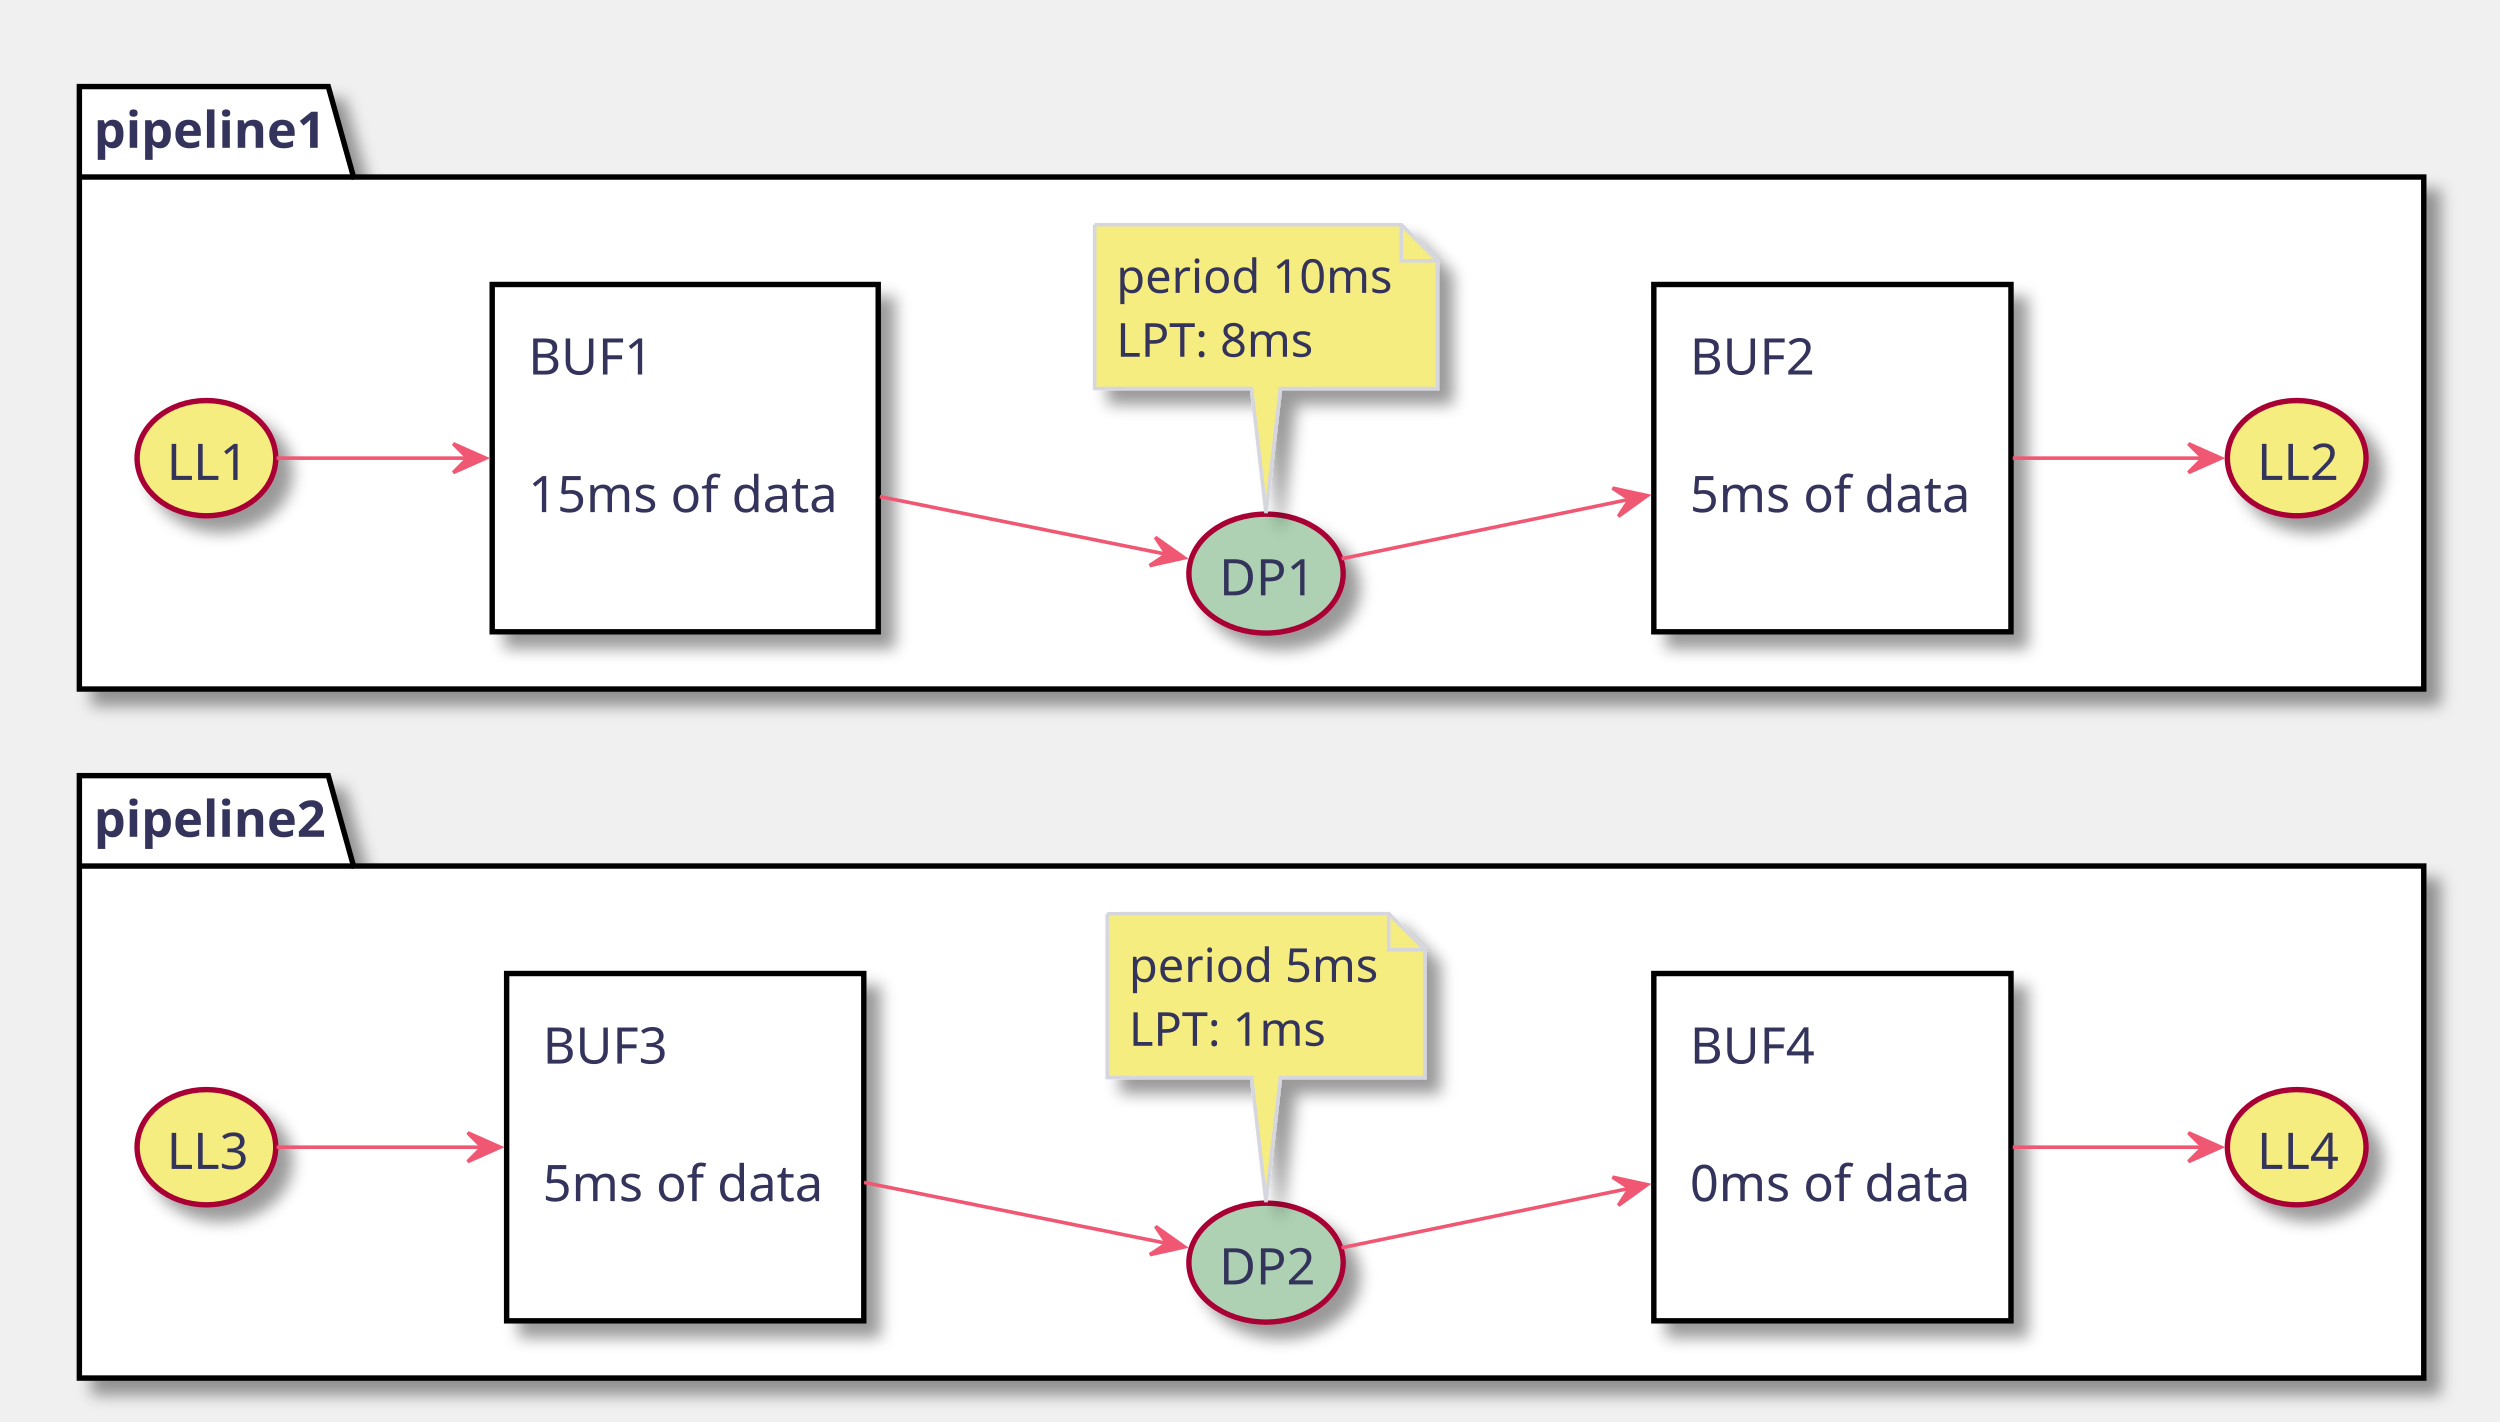
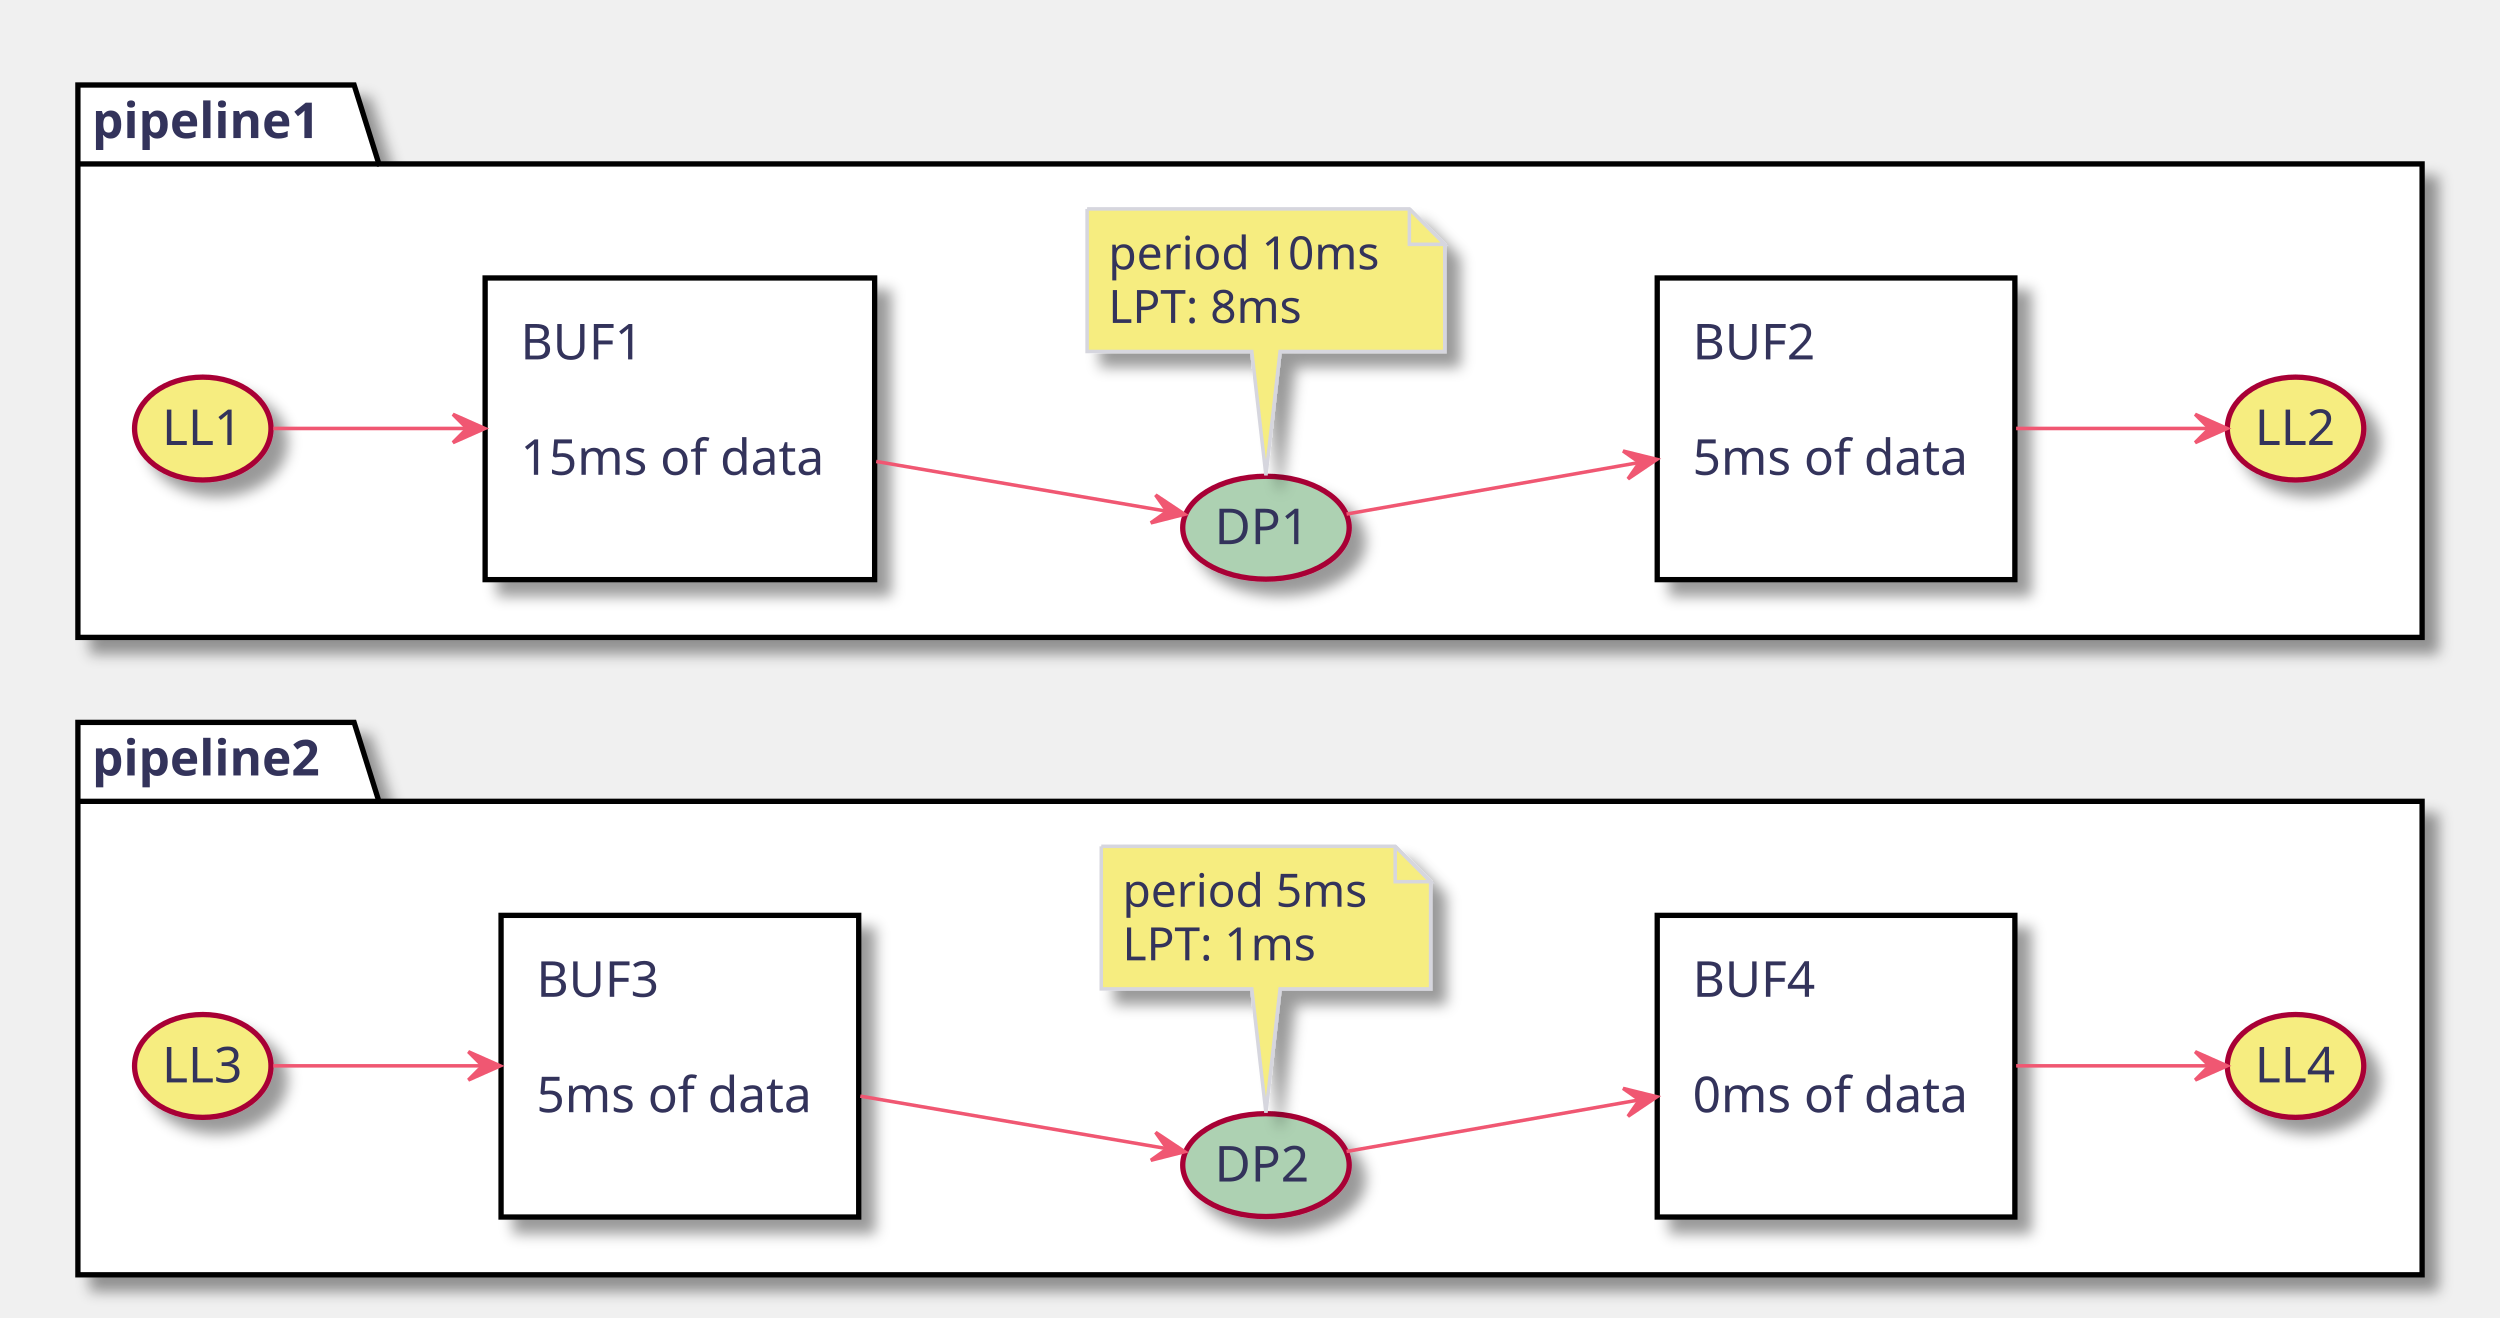
- <svg xmlns="http://www.w3.org/2000/svg" contentScriptType="application/ecmascript" contentStyleType="text/css" height="394px" preserveAspectRatio="none" style="width:693px;height:394px;" version="1.1" viewBox="0 0 693 394" width="693px" zoomAndPan="magnify">
+ <svg xmlns="http://www.w3.org/2000/svg" contentScriptType="application/ecmascript" contentStyleType="text/css" height="372px" preserveAspectRatio="none" style="width:706px;height:372px;" version="1.1" viewBox="0 0 706 372" width="706px" zoomAndPan="magnify">
  <defs>
    <filter height="300%" id="f1lvo6x7rn7w30" width="300%" x="-1" y="-1">
      <feGaussianBlur result="blurOut" stdDeviation="2.0" />
      <feColorMatrix in="blurOut" result="blurOut2" type="matrix" values="0 0 0 0 0 0 0 0 0 0 0 0 0 0 0 0 0 0 .4 0" />
      <feOffset dx="4.0" dy="4.0" in="blurOut2" result="blurOut3" />
      <feBlend in="SourceGraphic" in2="blurOut3" mode="normal" />
    </filter>
  </defs>
  <g>
-     <polygon fill="#FFFFFF" filter="url(#f1lvo6x7rn7w30)" points="22,215,91,215,98,240.068,671.87,240.068,671.87,382,22,382,22,215" style="stroke: #000000; stroke-width: 1.5;" />
-     <line style="stroke: #000000; stroke-width: 1.5;" x1="22" x2="98" y1="240.068" y2="240.068" />
-     <text fill="#33335B" font-family="sans-serif" font-size="14" font-weight="bold" lengthAdjust="spacingAndGlyphs" textLength="63" x="26" y="231.966">pipeline2</text>
-     <polygon fill="#FFFFFF" filter="url(#f1lvo6x7rn7w30)" points="22,24,91,24,98,49.068,671.87,49.068,671.87,191,22,191,22,24" style="stroke: #000000; stroke-width: 1.5;" />
-     <line style="stroke: #000000; stroke-width: 1.5;" x1="22" x2="98" y1="49.068" y2="49.068" />
-     <text fill="#33335B" font-family="sans-serif" font-size="14" font-weight="bold" lengthAdjust="spacingAndGlyphs" textLength="63" x="26" y="40.966">pipeline1</text>
-     <ellipse cx="57.218" cy="318.005" fill="#F6ED80" filter="url(#f1lvo6x7rn7w30)" rx="19.218" ry="15.975" style="stroke: #A80036; stroke-width: 1.5;" />
-     <text fill="#33335B" font-family="sans-serif" font-size="14" lengthAdjust="spacingAndGlyphs" textLength="22" x="46.218" y="324.038">LL3</text>
-     <rect fill="#FFFFFF" filter="url(#f1lvo6x7rn7w30)" height="96.272" style="stroke: #000000; stroke-width: 1.5;" width="99" x="140.44" y="269.86" />
-     <text fill="#33335B" font-family="sans-serif" font-size="14" lengthAdjust="spacingAndGlyphs" textLength="34" x="150.44" y="294.826">BUF3</text>
-     <text fill="#33335B" font-family="sans-serif" font-size="14" lengthAdjust="spacingAndGlyphs" textLength="0" x="154.44" y="313.894" />
-     <text fill="#33335B" font-family="sans-serif" font-size="14" lengthAdjust="spacingAndGlyphs" textLength="79" x="150.44" y="332.962">5ms of data</text>
-     <text fill="#33335B" font-family="sans-serif" font-size="14" lengthAdjust="spacingAndGlyphs" textLength="0" x="154.44" y="352.03" />
-     <ellipse cx="350.945" cy="350.003" fill="#ADD1B2" filter="url(#f1lvo6x7rn7w30)" rx="21.385" ry="16.483" style="stroke: #A80036; stroke-width: 1.5;" />
-     <text fill="#33335B" font-family="sans-serif" font-size="14" lengthAdjust="spacingAndGlyphs" textLength="26" x="337.945" y="356.037">DP2</text>
-     <path d="M306.94,253.29 L306.94,298.702 A0,0 0 0 0 306.94,298.702 L346.94,298.702 L350.94,333.23 L354.94,298.702 L394.94,298.702 A0,0 0 0 0 394.94,298.702 L394.94,263.29 L384.94,253.29 L306.94,253.29 A0,0 0 0 0 306.94,253.29 " fill="#F6ED80" filter="url(#f1lvo6x7rn7w30)" style="stroke: #D6D6DE; stroke-width: 1.0;" />
-     <path d="M384.94,253.29 L384.94,263.29 L394.94,263.29 L384.94,253.29 " fill="#F6ED80" style="stroke: #D6D6DE; stroke-width: 1.0;" />
-     <text fill="#33335B" font-family="sans-serif" font-size="13" lengthAdjust="spacingAndGlyphs" textLength="67" x="312.94" y="272.187">period 5ms</text>
-     <text fill="#33335B" font-family="sans-serif" font-size="13" lengthAdjust="spacingAndGlyphs" textLength="53" x="312.94" y="289.893">LPT: 1ms</text>
-     <rect fill="#FFFFFF" filter="url(#f1lvo6x7rn7w30)" height="96.272" style="stroke: #000000; stroke-width: 1.5;" width="99" x="458.44" y="269.86" />
-     <text fill="#33335B" font-family="sans-serif" font-size="14" lengthAdjust="spacingAndGlyphs" textLength="34" x="468.44" y="294.826">BUF4</text>
-     <text fill="#33335B" font-family="sans-serif" font-size="14" lengthAdjust="spacingAndGlyphs" textLength="0" x="472.44" y="313.894" />
-     <text fill="#33335B" font-family="sans-serif" font-size="14" lengthAdjust="spacingAndGlyphs" textLength="79" x="468.44" y="332.962">0ms of data</text>
-     <text fill="#33335B" font-family="sans-serif" font-size="14" lengthAdjust="spacingAndGlyphs" textLength="0" x="472.44" y="352.03" />
-     <ellipse cx="636.648" cy="318.005" fill="#F6ED80" filter="url(#f1lvo6x7rn7w30)" rx="19.218" ry="15.975" style="stroke: #A80036; stroke-width: 1.5;" />
-     <text fill="#33335B" font-family="sans-serif" font-size="14" lengthAdjust="spacingAndGlyphs" textLength="22" x="625.648" y="324.038">LL4</text>
-     <ellipse cx="57.218" cy="127.004" fill="#F6ED80" filter="url(#f1lvo6x7rn7w30)" rx="19.218" ry="15.975" style="stroke: #A80036; stroke-width: 1.5;" />
-     <text fill="#33335B" font-family="sans-serif" font-size="14" lengthAdjust="spacingAndGlyphs" textLength="22" x="46.218" y="133.038">LL1</text>
-     <rect fill="#FFFFFF" filter="url(#f1lvo6x7rn7w30)" height="96.272" style="stroke: #000000; stroke-width: 1.5;" width="107" x="136.44" y="78.86" />
-     <text fill="#33335B" font-family="sans-serif" font-size="14" lengthAdjust="spacingAndGlyphs" textLength="34" x="146.44" y="103.826">BUF1</text>
-     <text fill="#33335B" font-family="sans-serif" font-size="14" lengthAdjust="spacingAndGlyphs" textLength="0" x="150.44" y="122.894" />
-     <text fill="#33335B" font-family="sans-serif" font-size="14" lengthAdjust="spacingAndGlyphs" textLength="87" x="146.44" y="141.962">15ms of data</text>
-     <text fill="#33335B" font-family="sans-serif" font-size="14" lengthAdjust="spacingAndGlyphs" textLength="0" x="150.44" y="161.03" />
-     <ellipse cx="350.945" cy="159.003" fill="#ADD1B2" filter="url(#f1lvo6x7rn7w30)" rx="21.385" ry="16.483" style="stroke: #A80036; stroke-width: 1.5;" />
-     <text fill="#33335B" font-family="sans-serif" font-size="14" lengthAdjust="spacingAndGlyphs" textLength="26" x="337.945" y="165.037">DP1</text>
-     <path d="M303.44,62.29 L303.44,107.702 A0,0 0 0 0 303.44,107.702 L346.94,107.702 L350.94,142.23 L354.94,107.702 L398.44,107.702 A0,0 0 0 0 398.44,107.702 L398.44,72.29 L388.44,62.29 L303.44,62.29 A0,0 0 0 0 303.44,62.29 " fill="#F6ED80" filter="url(#f1lvo6x7rn7w30)" style="stroke: #D6D6DE; stroke-width: 1.0;" />
-     <path d="M388.44,62.29 L388.44,72.29 L398.44,72.29 L388.44,62.29 " fill="#F6ED80" style="stroke: #D6D6DE; stroke-width: 1.0;" />
-     <text fill="#33335B" font-family="sans-serif" font-size="13" lengthAdjust="spacingAndGlyphs" textLength="74" x="309.44" y="81.187">period 10ms</text>
-     <text fill="#33335B" font-family="sans-serif" font-size="13" lengthAdjust="spacingAndGlyphs" textLength="56" x="309.44" y="98.893">LPT:  8ms</text>
-     <rect fill="#FFFFFF" filter="url(#f1lvo6x7rn7w30)" height="96.272" style="stroke: #000000; stroke-width: 1.5;" width="99" x="458.44" y="78.86" />
-     <text fill="#33335B" font-family="sans-serif" font-size="14" lengthAdjust="spacingAndGlyphs" textLength="34" x="468.44" y="103.826">BUF2</text>
-     <text fill="#33335B" font-family="sans-serif" font-size="14" lengthAdjust="spacingAndGlyphs" textLength="0" x="472.44" y="122.894" />
-     <text fill="#33335B" font-family="sans-serif" font-size="14" lengthAdjust="spacingAndGlyphs" textLength="79" x="468.44" y="141.962">5ms of data</text>
-     <text fill="#33335B" font-family="sans-serif" font-size="14" lengthAdjust="spacingAndGlyphs" textLength="0" x="472.44" y="161.03" />
-     <ellipse cx="636.648" cy="127.004" fill="#F6ED80" filter="url(#f1lvo6x7rn7w30)" rx="19.218" ry="15.975" style="stroke: #A80036; stroke-width: 1.5;" />
-     <text fill="#33335B" font-family="sans-serif" font-size="14" lengthAdjust="spacingAndGlyphs" textLength="22" x="625.648" y="133.038">LL2</text>
-     <path d="M76.67,127 C90.58,127 110.48,127 129.68,127 " fill="none" id="LL1-&gt;buf1" style="stroke: #F05772; stroke-width: 1.0;" />
-     <polygon fill="#F05772" points="134.63,127,125.63,123,129.63,127,125.63,131,134.63,127" style="stroke: #F05772; stroke-width: 1.0;" />
-     <path d="M243.88,137.66 C270.69,143.05 302.04,149.36 323.67,153.71 " fill="none" id="buf1-&gt;DP1" style="stroke: #F05772; stroke-width: 1.0;" />
-     <polygon fill="#F05772" points="328.29,154.64,320.256,148.944,323.388,153.654,318.678,156.786,328.29,154.64" style="stroke: #F05772; stroke-width: 1.0;" />
-     <path d="M371.88,154.88 C392.03,150.72 424.05,144.11 451.87,138.37 " fill="none" id="DP1-&gt;buf2" style="stroke: #F05772; stroke-width: 1.0;" />
-     <polygon fill="#F05772" points="456.61,137.39,446.985,135.303,451.714,138.406,448.611,143.136,456.61,137.39" style="stroke: #F05772; stroke-width: 1.0;" />
-     <path d="M557.93,127 C576.09,127 595.91,127 610.99,127 " fill="none" id="buf2-&gt;LL2" style="stroke: #F05772; stroke-width: 1.0;" />
-     <polygon fill="#F05772" points="615.63,127,606.63,123,610.63,127,606.63,131,615.63,127" style="stroke: #F05772; stroke-width: 1.0;" />
-     <path d="M76.67,318 C91.59,318 113.41,318 133.86,318 " fill="none" id="LL3-&gt;buf3" style="stroke: #F05772; stroke-width: 1.0;" />
-     <polygon fill="#F05772" points="138.64,318,129.64,314,133.64,318,129.64,322,138.64,318" style="stroke: #F05772; stroke-width: 1.0;" />
-     <path d="M239.51,327.77 C267.22,333.35 300.88,340.13 323.69,344.72 " fill="none" id="buf3-&gt;DP2" style="stroke: #F05772; stroke-width: 1.0;" />
-     <polygon fill="#F05772" points="328.35,345.65,320.316,339.954,323.448,344.664,318.738,347.796,328.35,345.65" style="stroke: #F05772; stroke-width: 1.0;" />
-     <path d="M371.88,345.88 C392.03,341.72 424.05,335.11 451.87,329.37 " fill="none" id="DP2-&gt;buf4" style="stroke: #F05772; stroke-width: 1.0;" />
-     <polygon fill="#F05772" points="456.61,328.39,446.985,326.303,451.714,329.406,448.611,334.136,456.61,328.39" style="stroke: #F05772; stroke-width: 1.0;" />
-     <path d="M557.93,318 C576.09,318 595.91,318 610.99,318 " fill="none" id="buf4-&gt;LL4" style="stroke: #F05772; stroke-width: 1.0;" />
-     <polygon fill="#F05772" points="615.63,318,606.63,314,610.63,318,606.63,322,615.63,318" style="stroke: #F05772; stroke-width: 1.0;" />
+     <polygon fill="#FFFFFF" filter="url(#f1lvo6x7rn7w30)" points="22,204,100,204,107,226.297,684,226.297,684,360,22,360,22,204" style="stroke: #000000; stroke-width: 1.5;" />
+     <line style="stroke: #000000; stroke-width: 1.5;" x1="22" x2="107" y1="226.297" y2="226.297" />
+     <text fill="#33335B" font-family="sans-serif" font-size="14" font-weight="bold" lengthAdjust="spacingAndGlyphs" textLength="72" x="26" y="218.995">pipeline2</text>
+     <polygon fill="#FFFFFF" filter="url(#f1lvo6x7rn7w30)" points="22,24,100,24,107,46.297,684,46.297,684,180,22,180,22,24" style="stroke: #000000; stroke-width: 1.5;" />
+     <line style="stroke: #000000; stroke-width: 1.5;" x1="22" x2="107" y1="46.297" y2="46.297" />
+     <text fill="#33335B" font-family="sans-serif" font-size="14" font-weight="bold" lengthAdjust="spacingAndGlyphs" textLength="72" x="26" y="38.995">pipeline1</text>
+     <ellipse cx="57.264" cy="301.024" fill="#F6ED80" filter="url(#f1lvo6x7rn7w30)" rx="19.264" ry="14.524" style="stroke: #A80036; stroke-width: 1.5;" />
+     <text fill="#33335B" font-family="sans-serif" font-size="14" lengthAdjust="spacingAndGlyphs" textLength="23" x="45.764" y="305.672">LL3</text>
+     <rect fill="#FFFFFF" filter="url(#f1lvo6x7rn7w30)" height="85.188" style="stroke: #000000; stroke-width: 1.5;" width="101" x="141.5" y="258.5" />
+     <text fill="#33335B" font-family="sans-serif" font-size="14" lengthAdjust="spacingAndGlyphs" textLength="37" x="151.5" y="281.495">BUF3</text>
+     <text fill="#33335B" font-family="sans-serif" font-size="14" lengthAdjust="spacingAndGlyphs" textLength="0" x="155.5" y="297.792" />
+     <text fill="#33335B" font-family="sans-serif" font-size="14" lengthAdjust="spacingAndGlyphs" textLength="81" x="151.5" y="314.089">5ms of data</text>
+     <text fill="#33335B" font-family="sans-serif" font-size="14" lengthAdjust="spacingAndGlyphs" textLength="0" x="155.5" y="330.386" />
+     <ellipse cx="357.506" cy="329.024" fill="#ADD1B2" filter="url(#f1lvo6x7rn7w30)" rx="23.506" ry="14.524" style="stroke: #A80036; stroke-width: 1.5;" />
+     <text fill="#33335B" font-family="sans-serif" font-size="14" lengthAdjust="spacingAndGlyphs" textLength="29" x="343.006" y="333.672">DP2</text>
+     <path d="M311,239 L311,279.266 A0,0 0 0 0 311,279.266 L353.5,279.266 L357.5,314.23 L361.5,279.266 L404,279.266 A0,0 0 0 0 404,279.266 L404,249 L394,239 L311,239 A0,0 0 0 0 311,239 " fill="#F6ED80" filter="url(#f1lvo6x7rn7w30)" style="stroke: #D6D6DE; stroke-width: 1.0;" />
+     <path d="M394,239 L394,249 L404,249 L394,239 " fill="#F6ED80" style="stroke: #D6D6DE; stroke-width: 1.0;" />
+     <text fill="#33335B" font-family="sans-serif" font-size="13" lengthAdjust="spacingAndGlyphs" textLength="72" x="317" y="256.067">period 5ms</text>
+     <text fill="#33335B" font-family="sans-serif" font-size="13" lengthAdjust="spacingAndGlyphs" textLength="58" x="317" y="271.2">LPT: 1ms</text>
+     <rect fill="#FFFFFF" filter="url(#f1lvo6x7rn7w30)" height="85.188" style="stroke: #000000; stroke-width: 1.5;" width="101" x="468" y="258.5" />
+     <text fill="#33335B" font-family="sans-serif" font-size="14" lengthAdjust="spacingAndGlyphs" textLength="37" x="478" y="281.495">BUF4</text>
+     <text fill="#33335B" font-family="sans-serif" font-size="14" lengthAdjust="spacingAndGlyphs" textLength="0" x="482" y="297.792" />
+     <text fill="#33335B" font-family="sans-serif" font-size="14" lengthAdjust="spacingAndGlyphs" textLength="81" x="478" y="314.089">0ms of data</text>
+     <text fill="#33335B" font-family="sans-serif" font-size="14" lengthAdjust="spacingAndGlyphs" textLength="0" x="482" y="330.386" />
+     <ellipse cx="648.264" cy="301.024" fill="#F6ED80" filter="url(#f1lvo6x7rn7w30)" rx="19.264" ry="14.524" style="stroke: #A80036; stroke-width: 1.5;" />
+     <text fill="#33335B" font-family="sans-serif" font-size="14" lengthAdjust="spacingAndGlyphs" textLength="23" x="636.764" y="305.672">LL4</text>
+     <ellipse cx="57.264" cy="121.024" fill="#F6ED80" filter="url(#f1lvo6x7rn7w30)" rx="19.264" ry="14.524" style="stroke: #A80036; stroke-width: 1.5;" />
+     <text fill="#33335B" font-family="sans-serif" font-size="14" lengthAdjust="spacingAndGlyphs" textLength="23" x="45.764" y="125.672">LL1</text>
+     <rect fill="#FFFFFF" filter="url(#f1lvo6x7rn7w30)" height="85.188" style="stroke: #000000; stroke-width: 1.5;" width="110" x="137" y="78.5" />
+     <text fill="#33335B" font-family="sans-serif" font-size="14" lengthAdjust="spacingAndGlyphs" textLength="37" x="147" y="101.495">BUF1</text>
+     <text fill="#33335B" font-family="sans-serif" font-size="14" lengthAdjust="spacingAndGlyphs" textLength="0" x="151" y="117.792" />
+     <text fill="#33335B" font-family="sans-serif" font-size="14" lengthAdjust="spacingAndGlyphs" textLength="90" x="147" y="134.089">15ms of data</text>
+     <text fill="#33335B" font-family="sans-serif" font-size="14" lengthAdjust="spacingAndGlyphs" textLength="0" x="151" y="150.386" />
+     <ellipse cx="357.506" cy="149.024" fill="#ADD1B2" filter="url(#f1lvo6x7rn7w30)" rx="23.506" ry="14.524" style="stroke: #A80036; stroke-width: 1.5;" />
+     <text fill="#33335B" font-family="sans-serif" font-size="14" lengthAdjust="spacingAndGlyphs" textLength="29" x="343.006" y="153.672">DP1</text>
+     <path d="M307,59 L307,99.266 A0,0 0 0 0 307,99.266 L353.5,99.266 L357.5,134.23 L361.5,99.266 L408,99.266 A0,0 0 0 0 408,99.266 L408,69 L398,59 L307,59 A0,0 0 0 0 307,59 " fill="#F6ED80" filter="url(#f1lvo6x7rn7w30)" style="stroke: #D6D6DE; stroke-width: 1.0;" />
+     <path d="M398,59 L398,69 L408,69 L398,59 " fill="#F6ED80" style="stroke: #D6D6DE; stroke-width: 1.0;" />
+     <text fill="#33335B" font-family="sans-serif" font-size="13" lengthAdjust="spacingAndGlyphs" textLength="80" x="313" y="76.067">period 10ms</text>
+     <text fill="#33335B" font-family="sans-serif" font-size="13" lengthAdjust="spacingAndGlyphs" textLength="62" x="313" y="91.2">LPT:  8ms</text>
+     <rect fill="#FFFFFF" filter="url(#f1lvo6x7rn7w30)" height="85.188" style="stroke: #000000; stroke-width: 1.5;" width="101" x="468" y="78.5" />
+     <text fill="#33335B" font-family="sans-serif" font-size="14" lengthAdjust="spacingAndGlyphs" textLength="37" x="478" y="101.495">BUF2</text>
+     <text fill="#33335B" font-family="sans-serif" font-size="14" lengthAdjust="spacingAndGlyphs" textLength="0" x="482" y="117.792" />
+     <text fill="#33335B" font-family="sans-serif" font-size="14" lengthAdjust="spacingAndGlyphs" textLength="81" x="478" y="134.089">5ms of data</text>
+     <text fill="#33335B" font-family="sans-serif" font-size="14" lengthAdjust="spacingAndGlyphs" textLength="0" x="482" y="150.386" />
+     <ellipse cx="648.264" cy="121.024" fill="#F6ED80" filter="url(#f1lvo6x7rn7w30)" rx="19.264" ry="14.524" style="stroke: #A80036; stroke-width: 1.5;" />
+     <text fill="#33335B" font-family="sans-serif" font-size="14" lengthAdjust="spacingAndGlyphs" textLength="23" x="636.764" y="125.672">LL2</text>
+     <path d="M77.2,121 C91.48,121 111.98,121 131.66,121 " fill="none" id="LL1-&gt;buf1" style="stroke: #F05772; stroke-width: 1.0;" />
+     <polygon fill="#F05772" points="136.91,121,127.91,117,131.91,121,127.91,125,136.91,121" style="stroke: #F05772; stroke-width: 1.0;" />
+     <path d="M247.44,130.32 C274.96,135.04 307.15,140.55 329.39,144.36 " fill="none" id="buf1-&gt;DP1" style="stroke: #F05772; stroke-width: 1.0;" />
+     <polygon fill="#F05772" points="334.53,145.24,326.333,139.78,329.601,144.397,324.985,147.666,334.53,145.24" style="stroke: #F05772; stroke-width: 1.0;" />
+     <path d="M380.27,145.17 C401.41,141.44 434.36,135.64 462.68,130.65 " fill="none" id="DP1-&gt;buf2" style="stroke: #F05772; stroke-width: 1.0;" />
+     <polygon fill="#F05772" points="467.91,129.73,458.35,127.363,462.987,130.603,459.747,135.24,467.91,129.73" style="stroke: #F05772; stroke-width: 1.0;" />
+     <path d="M569.35,121 C587.99,121 608.3,121 623.54,121 " fill="none" id="buf2-&gt;LL2" style="stroke: #F05772; stroke-width: 1.0;" />
+     <polygon fill="#F05772" points="628.92,121,619.92,117,623.92,121,619.92,125,628.92,121" style="stroke: #F05772; stroke-width: 1.0;" />
+     <path d="M77.2,301 C92.59,301 115.21,301 136.24,301 " fill="none" id="LL3-&gt;buf3" style="stroke: #F05772; stroke-width: 1.0;" />
+     <polygon fill="#F05772" points="141.26,301,132.26,297,136.26,301,132.26,305,141.26,301" style="stroke: #F05772; stroke-width: 1.0;" />
+     <path d="M242.94,309.55 C271.41,314.43 305.96,320.35 329.42,324.36 " fill="none" id="buf3-&gt;DP2" style="stroke: #F05772; stroke-width: 1.0;" />
+     <polygon fill="#F05772" points="334.55,325.24,326.353,319.78,329.622,324.397,325.005,327.666,334.55,325.24" style="stroke: #F05772; stroke-width: 1.0;" />
+     <path d="M380.27,325.17 C401.41,321.44 434.36,315.64 462.68,310.65 " fill="none" id="DP2-&gt;buf4" style="stroke: #F05772; stroke-width: 1.0;" />
+     <polygon fill="#F05772" points="467.91,309.73,458.35,307.363,462.987,310.603,459.747,315.24,467.91,309.73" style="stroke: #F05772; stroke-width: 1.0;" />
+     <path d="M569.35,301 C587.99,301 608.3,301 623.54,301 " fill="none" id="buf4-&gt;LL4" style="stroke: #F05772; stroke-width: 1.0;" />
+     <polygon fill="#F05772" points="628.92,301,619.92,297,623.92,301,619.92,305,628.92,301" style="stroke: #F05772; stroke-width: 1.0;" />
  </g>
</svg>
